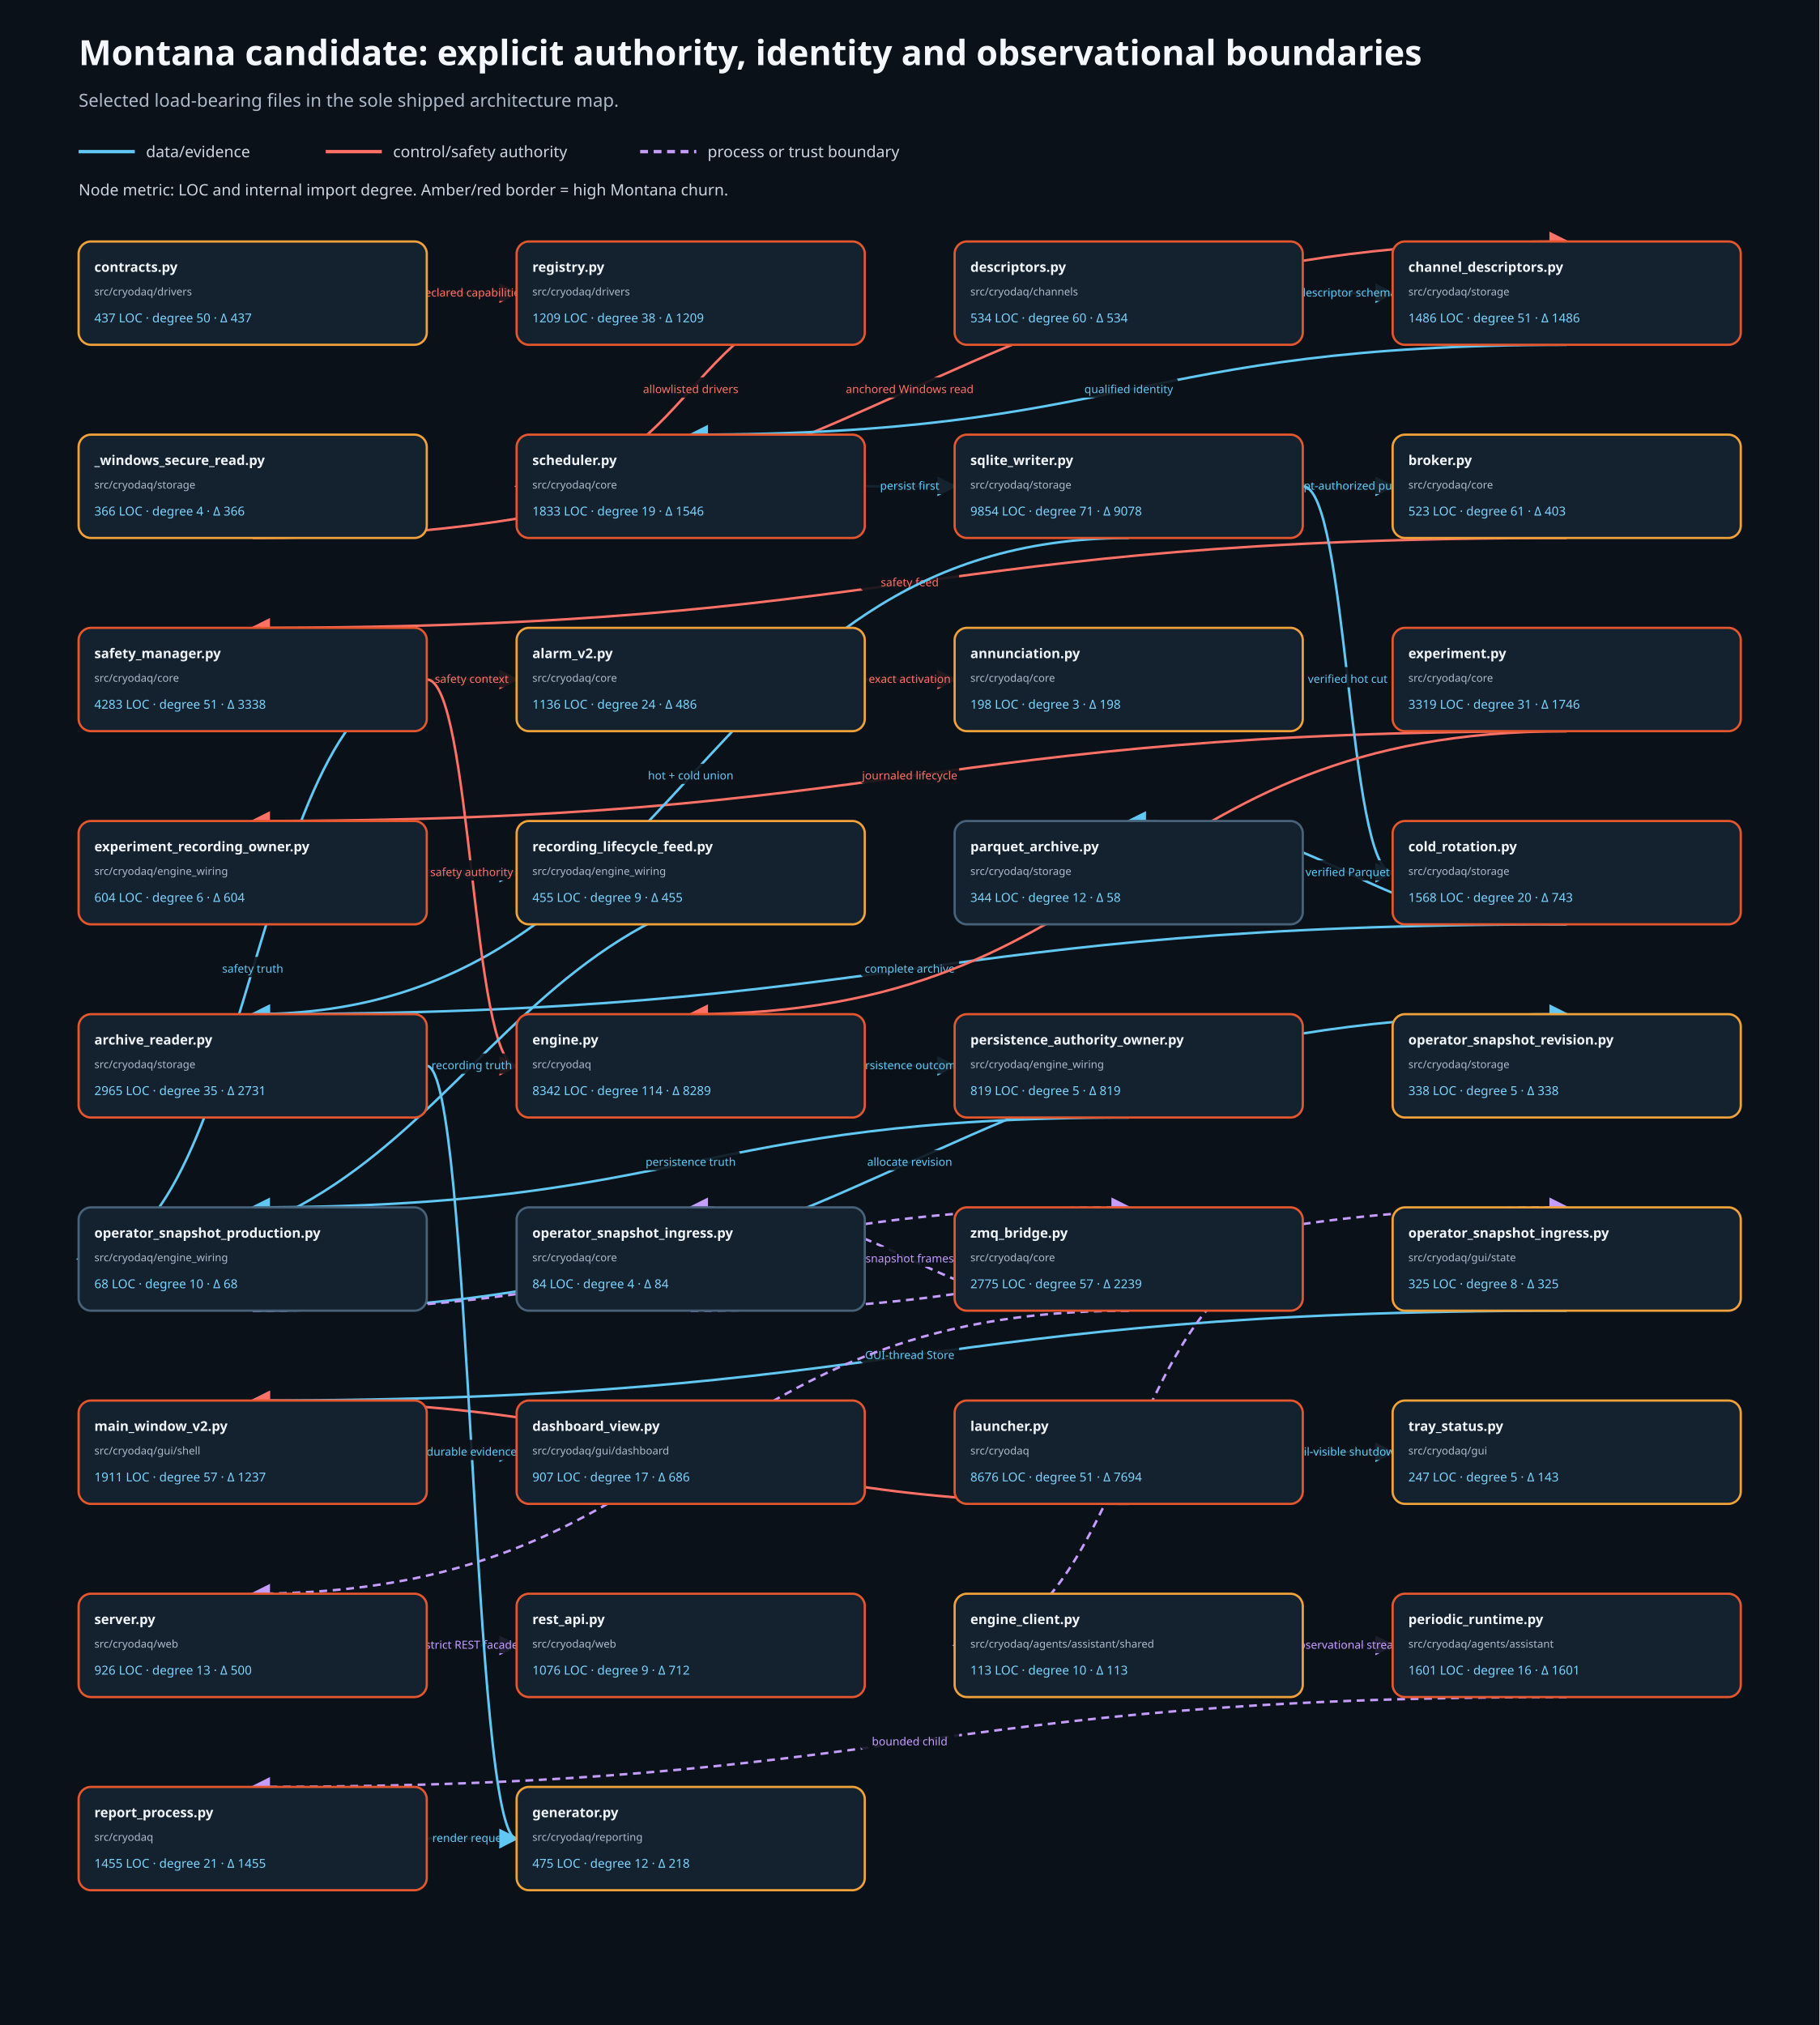
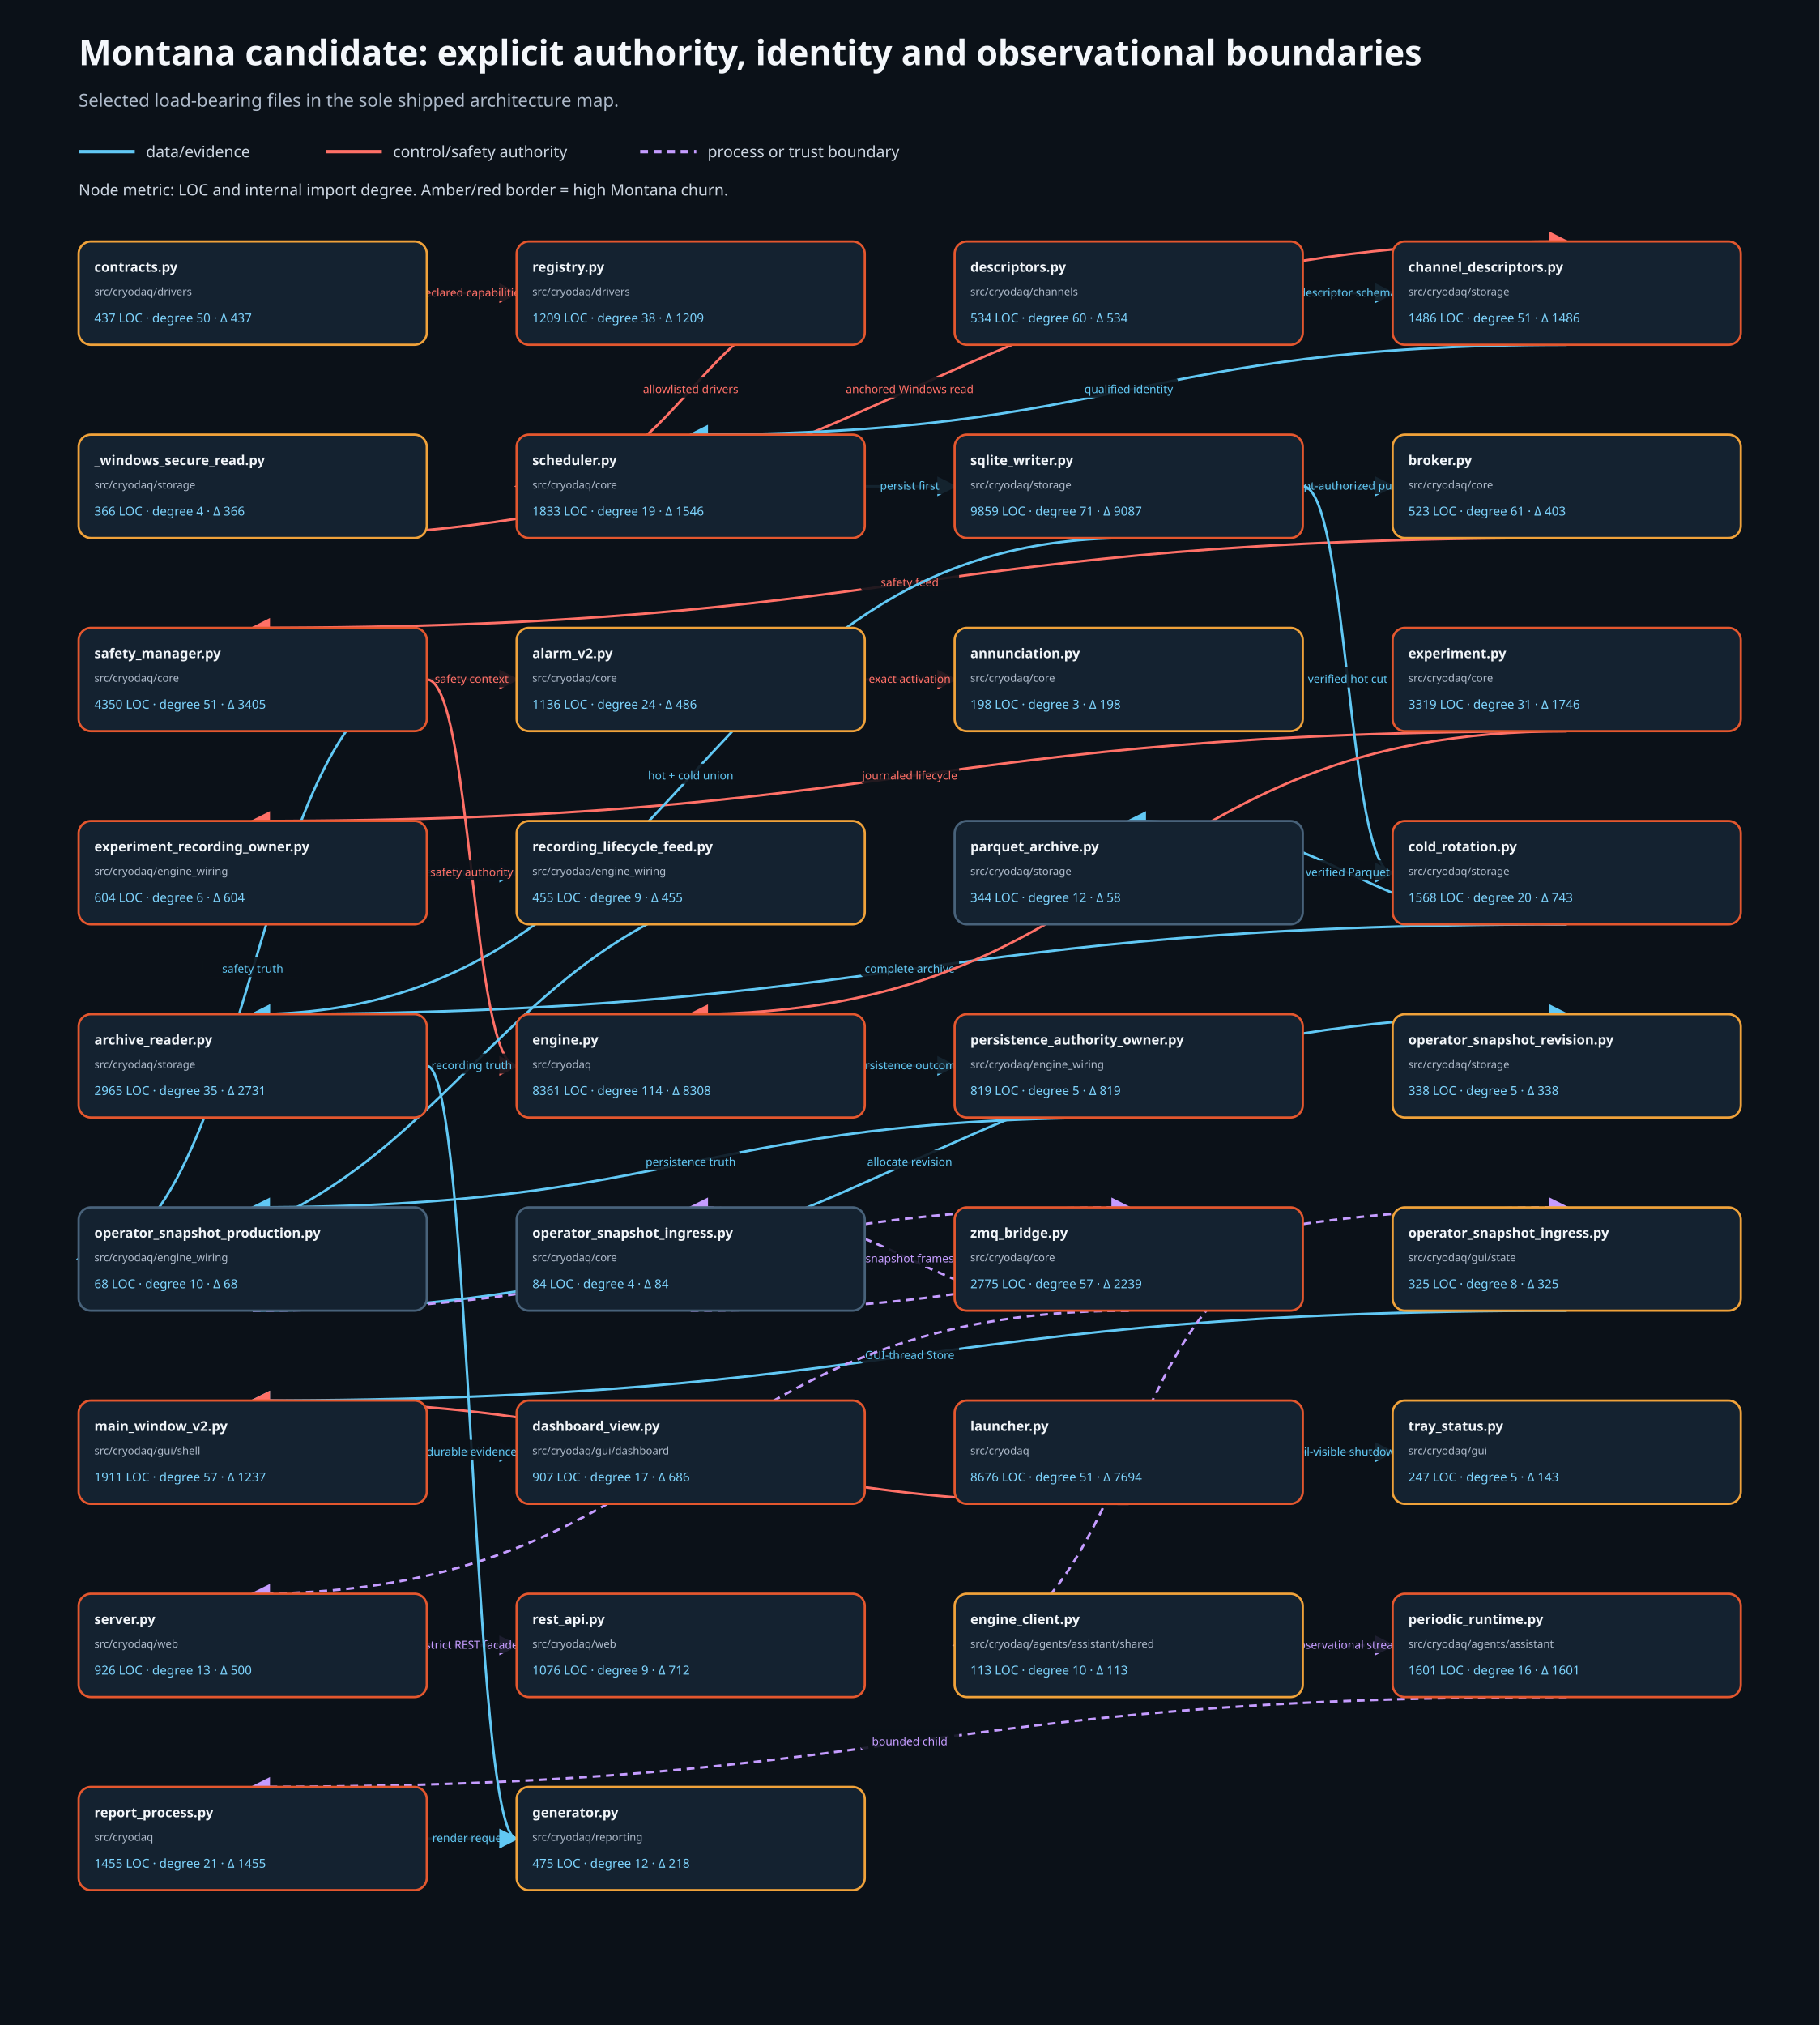
<svg xmlns="http://www.w3.org/2000/svg" role="img" aria-labelledby="title desc" viewBox="0 0 1620 1803" width="1620" height="1803">
  <defs>
    <marker id="dataArrow" markerWidth="8" markerHeight="8" refX="7" refY="4" orient="auto">
      <path d="M0,0 L8,4 L0,8 Z" fill="#61c8f4" />
    </marker>
    <marker id="controlArrow" markerWidth="8" markerHeight="8" refX="7" refY="4" orient="auto">
      <path d="M0,0 L8,4 L0,8 Z" fill="#ff7067" />
    </marker>
    <marker id="boundaryArrow" markerWidth="8" markerHeight="8" refX="7" refY="4" orient="auto">
      <path d="M0,0 L8,4 L0,8 Z" fill="#c59cff" />
    </marker>
  </defs>
  <rect width="100%" height="100%" fill="#0b1118" />
  <text x="70" y="58" fill="#f4f7fb" font-family="Segoe UI, sans-serif" font-size="31" font-weight="700">Montana candidate: explicit authority, identity and observational boundaries</text>
  <text x="70" y="95" fill="#aebaca" font-family="Segoe UI, sans-serif" font-size="16">Selected load-bearing files in the sole shipped architecture map.</text>
  <g aria-label="Legend" font-family="Segoe UI, sans-serif" font-size="14">
    <line x1="70" y1="135" x2="120" y2="135" stroke="#61c8f4" stroke-width="3" />
    <text x="130" y="140" fill="#cbd5e1">data/evidence</text>
    <line x1="290" y1="135" x2="340" y2="135" stroke="#ff7067" stroke-width="3" />
    <text x="350" y="140" fill="#cbd5e1">control/safety authority</text>
    <line x1="570" y1="135" x2="620" y2="135" stroke="#c59cff" stroke-width="3" stroke-dasharray="7 5" />
    <text x="630" y="140" fill="#cbd5e1">process or trust boundary</text>
    <text x="70" y="174" fill="#cbd5e1">Node metric: LOC and internal import degree. Amber/red border = high Montana churn.</text>
  </g>
  <g class="architecture-edges" fill="none">
    <path d="M380,261.0 C420.0,261.0 420.0,261.0 460,261.0" stroke="#ff7067" stroke-width="2.2" marker-end="url(#controlArrow)" />
    <rect x="376.0" y="250.0" width="88" height="18" rx="4" fill="#0b1118" opacity=".9" />
    <text x="420.0" y="264.0" text-anchor="middle" fill="#ff7067" font-family="Segoe UI, sans-serif" font-size="10">declared capabilities</text>
    <path d="M770,261.0 C615.0,261.0 615.0,433.0 460,433.0" stroke="#ff7067" stroke-width="2.2" marker-end="url(#controlArrow)" />
    <rect x="571.0" y="336.0" width="88" height="18" rx="4" fill="#0b1118" opacity=".9" />
    <text x="615.0" y="350.0" text-anchor="middle" fill="#ff7067" font-family="Segoe UI, sans-serif" font-size="10">allowlisted drivers</text>
    <path d="M1160,261.0 C1200.0,261.0 1200.0,261.0 1240,261.0" stroke="#61c8f4" stroke-width="2.2" marker-end="url(#dataArrow)" />
    <rect x="1156.0" y="250.0" width="88" height="18" rx="4" fill="#0b1118" opacity=".9" />
    <text x="1200.0" y="264.0" text-anchor="middle" fill="#61c8f4" font-family="Segoe UI, sans-serif" font-size="10">descriptor schema</text>
    <path d="M225.0,479 C810.0,479 810.0,215 1395.0,215" stroke="#ff7067" stroke-width="2.2" marker-end="url(#controlArrow)" />
    <rect x="766.0" y="336.0" width="88" height="18" rx="4" fill="#0b1118" opacity=".9" />
    <text x="810.0" y="350.0" text-anchor="middle" fill="#ff7067" font-family="Segoe UI, sans-serif" font-size="10">anchored Windows read</text>
    <path d="M1395.0,307 C1005.0,307 1005.0,387 615.0,387" stroke="#61c8f4" stroke-width="2.2" marker-end="url(#dataArrow)" />
    <rect x="961.0" y="336.0" width="88" height="18" rx="4" fill="#0b1118" opacity=".9" />
    <text x="1005.0" y="350.0" text-anchor="middle" fill="#61c8f4" font-family="Segoe UI, sans-serif" font-size="10">qualified identity</text>
    <path d="M770,433.0 C810.0,433.0 810.0,433.0 850,433.0" stroke="#61c8f4" stroke-width="2.2" marker-end="url(#dataArrow)" />
    <rect x="766.0" y="422.0" width="88" height="18" rx="4" fill="#0b1118" opacity=".9" />
    <text x="810.0" y="436.0" text-anchor="middle" fill="#61c8f4" font-family="Segoe UI, sans-serif" font-size="10">persist first</text>
    <path d="M1160,433.0 C1200.0,433.0 1200.0,433.0 1240,433.0" stroke="#61c8f4" stroke-width="2.2" marker-end="url(#dataArrow)" />
    <rect x="1156.0" y="422.0" width="88" height="18" rx="4" fill="#0b1118" opacity=".9" />
    <text x="1200.0" y="436.0" text-anchor="middle" fill="#61c8f4" font-family="Segoe UI, sans-serif" font-size="10">receipt-authorized publish</text>
    <path d="M1395.0,479 C810.0,479 810.0,559 225.0,559" stroke="#ff7067" stroke-width="2.2" marker-end="url(#controlArrow)" />
    <rect x="766.0" y="508.0" width="88" height="18" rx="4" fill="#0b1118" opacity=".9" />
    <text x="810.0" y="522.0" text-anchor="middle" fill="#ff7067" font-family="Segoe UI, sans-serif" font-size="10">safety feed</text>
    <path d="M380,605.0 C420.0,605.0 420.0,605.0 460,605.0" stroke="#ff7067" stroke-width="2.2" marker-end="url(#controlArrow)" />
    <rect x="376.0" y="594.0" width="88" height="18" rx="4" fill="#0b1118" opacity=".9" />
    <text x="420.0" y="608.0" text-anchor="middle" fill="#ff7067" font-family="Segoe UI, sans-serif" font-size="10">safety context</text>
    <path d="M770,605.0 C810.0,605.0 810.0,605.0 850,605.0" stroke="#ff7067" stroke-width="2.2" marker-end="url(#controlArrow)" />
    <rect x="766.0" y="594.0" width="88" height="18" rx="4" fill="#0b1118" opacity=".9" />
    <text x="810.0" y="608.0" text-anchor="middle" fill="#ff7067" font-family="Segoe UI, sans-serif" font-size="10">exact activation</text>
    <path d="M1395.0,651 C810.0,651 810.0,731 225.0,731" stroke="#ff7067" stroke-width="2.2" marker-end="url(#controlArrow)" />
    <rect x="766.0" y="680.0" width="88" height="18" rx="4" fill="#0b1118" opacity=".9" />
    <text x="810.0" y="694.0" text-anchor="middle" fill="#ff7067" font-family="Segoe UI, sans-serif" font-size="10">journaled lifecycle</text>
    <path d="M380,777.0 C420.0,777.0 420.0,777.0 460,777.0" stroke="#61c8f4" stroke-width="2.2" marker-end="url(#dataArrow)" />
    <rect x="376.0" y="766.0" width="88" height="18" rx="4" fill="#0b1118" opacity=".9" />
    <text x="420.0" y="780.0" text-anchor="middle" fill="#61c8f4" font-family="Segoe UI, sans-serif" font-size="10">recording outcome</text>
    <path d="M1160,433.0 C1200.0,433.0 1200.0,777.0 1240,777.0" stroke="#61c8f4" stroke-width="2.2" marker-end="url(#dataArrow)" />
    <rect x="1156.0" y="594.0" width="88" height="18" rx="4" fill="#0b1118" opacity=".9" />
    <text x="1200.0" y="608.0" text-anchor="middle" fill="#61c8f4" font-family="Segoe UI, sans-serif" font-size="10">verified hot cut</text>
    <path d="M1395.0,823 C1200.0,823 1200.0,731 1005.0,731" stroke="#61c8f4" stroke-width="2.2" marker-end="url(#dataArrow)" />
    <rect x="1156.0" y="766.0" width="88" height="18" rx="4" fill="#0b1118" opacity=".9" />
    <text x="1200.0" y="780.0" text-anchor="middle" fill="#61c8f4" font-family="Segoe UI, sans-serif" font-size="10">verified Parquet</text>
    <path d="M1395.0,823 C810.0,823 810.0,903 225.0,903" stroke="#61c8f4" stroke-width="2.2" marker-end="url(#dataArrow)" />
    <rect x="766.0" y="852.0" width="88" height="18" rx="4" fill="#0b1118" opacity=".9" />
    <text x="810.0" y="866.0" text-anchor="middle" fill="#61c8f4" font-family="Segoe UI, sans-serif" font-size="10">complete archive</text>
    <path d="M1005.0,479 C615.0,479 615.0,903 225.0,903" stroke="#61c8f4" stroke-width="2.2" marker-end="url(#dataArrow)" />
    <rect x="571.0" y="680.0" width="88" height="18" rx="4" fill="#0b1118" opacity=".9" />
    <text x="615.0" y="694.0" text-anchor="middle" fill="#61c8f4" font-family="Segoe UI, sans-serif" font-size="10">hot + cold union</text>
    <path d="M380,605.0 C420.0,605.0 420.0,949.0 460,949.0" stroke="#ff7067" stroke-width="2.2" marker-end="url(#controlArrow)" />
    <rect x="376.0" y="766.0" width="88" height="18" rx="4" fill="#0b1118" opacity=".9" />
    <text x="420.0" y="780.0" text-anchor="middle" fill="#ff7067" font-family="Segoe UI, sans-serif" font-size="10">safety authority</text>
    <path d="M1395.0,651 C1005.0,651 1005.0,903 615.0,903" stroke="#ff7067" stroke-width="2.2" marker-end="url(#controlArrow)" />
    <rect x="961.0" y="766.0" width="88" height="18" rx="4" fill="#0b1118" opacity=".9" />
    <text x="1005.0" y="780.0" text-anchor="middle" fill="#ff7067" font-family="Segoe UI, sans-serif" font-size="10">experiment commands</text>
    <path d="M770,949.0 C810.0,949.0 810.0,949.0 850,949.0" stroke="#61c8f4" stroke-width="2.2" marker-end="url(#dataArrow)" />
    <rect x="766.0" y="938.0" width="88" height="18" rx="4" fill="#0b1118" opacity=".9" />
    <text x="810.0" y="952.0" text-anchor="middle" fill="#61c8f4" font-family="Segoe UI, sans-serif" font-size="10">persistence outcomes</text>
    <path d="M770,777.0 C420.0,777.0 420.0,1121.0 70,1121.0" stroke="#61c8f4" stroke-width="2.2" marker-end="url(#dataArrow)" />
    <rect x="376.0" y="938.0" width="88" height="18" rx="4" fill="#0b1118" opacity=".9" />
    <text x="420.0" y="952.0" text-anchor="middle" fill="#61c8f4" font-family="Segoe UI, sans-serif" font-size="10">recording truth</text>
    <path d="M1005.0,995 C615.0,995 615.0,1075 225.0,1075" stroke="#61c8f4" stroke-width="2.2" marker-end="url(#dataArrow)" />
    <rect x="571.0" y="1024.0" width="88" height="18" rx="4" fill="#0b1118" opacity=".9" />
    <text x="615.0" y="1038.0" text-anchor="middle" fill="#61c8f4" font-family="Segoe UI, sans-serif" font-size="10">persistence truth</text>
    <path d="M380,605.0 C225.0,605.0 225.0,1121.0 70,1121.0" stroke="#61c8f4" stroke-width="2.2" marker-end="url(#dataArrow)" />
    <rect x="181.0" y="852.0" width="88" height="18" rx="4" fill="#0b1118" opacity=".9" />
    <text x="225.0" y="866.0" text-anchor="middle" fill="#61c8f4" font-family="Segoe UI, sans-serif" font-size="10">safety truth</text>
    <path d="M225.0,1167 C810.0,1167 810.0,903 1395.0,903" stroke="#61c8f4" stroke-width="2.2" marker-end="url(#dataArrow)" />
    <rect x="766.0" y="1024.0" width="88" height="18" rx="4" fill="#0b1118" opacity=".9" />
    <text x="810.0" y="1038.0" text-anchor="middle" fill="#61c8f4" font-family="Segoe UI, sans-serif" font-size="10">allocate revision</text>
    <path d="M225.0,1167 C615.0,1167 615.0,1075 1005.0,1075" stroke="#c59cff" stroke-width="2.2" marker-end="url(#boundaryArrow)" stroke-dasharray="7 5" />
    <rect x="571.0" y="1110.0" width="88" height="18" rx="4" fill="#0b1118" opacity=".9" />
    <text x="615.0" y="1124.0" text-anchor="middle" fill="#c59cff" font-family="Segoe UI, sans-serif" font-size="10">revisioned PUB</text>
    <path d="M1005.0,1167 C810.0,1167 810.0,1075 615.0,1075" stroke="#c59cff" stroke-width="2.2" marker-end="url(#boundaryArrow)" stroke-dasharray="7 5" />
    <rect x="766.0" y="1110.0" width="88" height="18" rx="4" fill="#0b1118" opacity=".9" />
    <text x="810.0" y="1124.0" text-anchor="middle" fill="#c59cff" font-family="Segoe UI, sans-serif" font-size="10">snapshot frames</text>
    <path d="M615.0,1167 C1005.0,1167 1005.0,1075 1395.0,1075" stroke="#c59cff" stroke-width="2.2" marker-end="url(#boundaryArrow)" stroke-dasharray="7 5" />
    <rect x="961.0" y="1110.0" width="88" height="18" rx="4" fill="#0b1118" opacity=".9" />
    <text x="1005.0" y="1124.0" text-anchor="middle" fill="#c59cff" font-family="Segoe UI, sans-serif" font-size="10">bounded queue</text>
    <path d="M1395.0,1167 C810.0,1167 810.0,1247 225.0,1247" stroke="#61c8f4" stroke-width="2.2" marker-end="url(#dataArrow)" />
    <rect x="766.0" y="1196.0" width="88" height="18" rx="4" fill="#0b1118" opacity=".9" />
    <text x="810.0" y="1210.0" text-anchor="middle" fill="#61c8f4" font-family="Segoe UI, sans-serif" font-size="10">GUI-thread Store</text>
    <path d="M380,1293.0 C420.0,1293.0 420.0,1293.0 460,1293.0" stroke="#61c8f4" stroke-width="2.2" marker-end="url(#dataArrow)" />
    <rect x="376.0" y="1282.0" width="88" height="18" rx="4" fill="#0b1118" opacity=".9" />
    <text x="420.0" y="1296.0" text-anchor="middle" fill="#61c8f4" font-family="Segoe UI, sans-serif" font-size="10">panoramic truth</text>
    <path d="M1005.0,1339 C615.0,1339 615.0,1247 225.0,1247" stroke="#ff7067" stroke-width="2.2" marker-end="url(#controlArrow)" />
    <rect x="571.0" y="1282.0" width="88" height="18" rx="4" fill="#0b1118" opacity=".9" />
    <text x="615.0" y="1296.0" text-anchor="middle" fill="#ff7067" font-family="Segoe UI, sans-serif" font-size="10">owns GUI lifecycle</text>
    <path d="M1160,1293.0 C1200.0,1293.0 1200.0,1293.0 1240,1293.0" stroke="#61c8f4" stroke-width="2.2" marker-end="url(#dataArrow)" />
    <rect x="1156.0" y="1282.0" width="88" height="18" rx="4" fill="#0b1118" opacity=".9" />
    <text x="1200.0" y="1296.0" text-anchor="middle" fill="#61c8f4" font-family="Segoe UI, sans-serif" font-size="10">fail-visible shutdown</text>
    <path d="M1005.0,1167 C615.0,1167 615.0,1419 225.0,1419" stroke="#c59cff" stroke-width="2.2" marker-end="url(#boundaryArrow)" stroke-dasharray="7 5" />
    <rect x="571.0" y="1282.0" width="88" height="18" rx="4" fill="#0b1118" opacity=".9" />
    <text x="615.0" y="1296.0" text-anchor="middle" fill="#c59cff" font-family="Segoe UI, sans-serif" font-size="10">monitoring transport</text>
    <path d="M380,1465.0 C420.0,1465.0 420.0,1465.0 460,1465.0" stroke="#c59cff" stroke-width="2.2" marker-end="url(#boundaryArrow)" stroke-dasharray="7 5" />
    <rect x="376.0" y="1454.0" width="88" height="18" rx="4" fill="#0b1118" opacity=".9" />
    <text x="420.0" y="1468.0" text-anchor="middle" fill="#c59cff" font-family="Segoe UI, sans-serif" font-size="10">strict REST facade</text>
    <path d="M1160,1121.0 C1005.0,1121.0 1005.0,1465.0 850,1465.0" stroke="#c59cff" stroke-width="2.2" marker-end="url(#boundaryArrow)" stroke-dasharray="7 5" />
    <rect x="961.0" y="1282.0" width="88" height="18" rx="4" fill="#0b1118" opacity=".9" />
    <text x="1005.0" y="1296.0" text-anchor="middle" fill="#c59cff" font-family="Segoe UI, sans-serif" font-size="10">allowlisted query</text>
    <path d="M1160,1465.0 C1200.0,1465.0 1200.0,1465.0 1240,1465.0" stroke="#c59cff" stroke-width="2.2" marker-end="url(#boundaryArrow)" stroke-dasharray="7 5" />
    <rect x="1156.0" y="1454.0" width="88" height="18" rx="4" fill="#0b1118" opacity=".9" />
    <text x="1200.0" y="1468.0" text-anchor="middle" fill="#c59cff" font-family="Segoe UI, sans-serif" font-size="10">observational stream</text>
    <path d="M1395.0,1511 C810.0,1511 810.0,1591 225.0,1591" stroke="#c59cff" stroke-width="2.2" marker-end="url(#boundaryArrow)" stroke-dasharray="7 5" />
    <rect x="766.0" y="1540.0" width="88" height="18" rx="4" fill="#0b1118" opacity=".9" />
    <text x="810.0" y="1554.0" text-anchor="middle" fill="#c59cff" font-family="Segoe UI, sans-serif" font-size="10">bounded child</text>
    <path d="M380,1637.0 C420.0,1637.0 420.0,1637.0 460,1637.0" stroke="#61c8f4" stroke-width="2.2" marker-end="url(#dataArrow)" />
    <rect x="376.0" y="1626.0" width="88" height="18" rx="4" fill="#0b1118" opacity=".9" />
    <text x="420.0" y="1640.0" text-anchor="middle" fill="#61c8f4" font-family="Segoe UI, sans-serif" font-size="10">render request</text>
    <path d="M380,949.0 C420.0,949.0 420.0,1637.0 460,1637.0" stroke="#61c8f4" stroke-width="2.2" marker-end="url(#dataArrow)" />
    <rect x="376.0" y="1282.0" width="88" height="18" rx="4" fill="#0b1118" opacity=".9" />
    <text x="420.0" y="1296.0" text-anchor="middle" fill="#61c8f4" font-family="Segoe UI, sans-serif" font-size="10">durable evidence</text>
  </g>
  <g class="important-files" font-family="Segoe UI, sans-serif">
    <g class="file-node" data-path="src/cryodaq/drivers/contracts.py" data-kind="blob" role="group" aria-label="src/cryodaq/drivers/contracts.py | 437 LOC | internal degree 50 | churn 437">
      <rect x="70" y="215" width="310" height="92" rx="11" fill="#142230" stroke="#f0a23a" stroke-width="2" />
      <text x="84" y="242" fill="#f1f5f9" font-size="12" font-weight="700">contracts.py</text>
      <text x="84" y="263" fill="#aebaca" font-size="9.5">src/cryodaq/drivers</text>
      <text x="84" y="287" fill="#7dd3fc" font-size="11">437 LOC · degree 50 · Δ 437</text>
    </g>
    <g class="file-node" data-path="src/cryodaq/drivers/registry.py" data-kind="blob" role="group" aria-label="src/cryodaq/drivers/registry.py | 1209 LOC | internal degree 38 | churn 1209">
      <rect x="460" y="215" width="310" height="92" rx="11" fill="#142230" stroke="#e4572e" stroke-width="2" />
      <text x="474" y="242" fill="#f1f5f9" font-size="12" font-weight="700">registry.py</text>
      <text x="474" y="263" fill="#aebaca" font-size="9.5">src/cryodaq/drivers</text>
      <text x="474" y="287" fill="#7dd3fc" font-size="11">1209 LOC · degree 38 · Δ 1209</text>
    </g>
    <g class="file-node" data-path="src/cryodaq/channels/descriptors.py" data-kind="blob" role="group" aria-label="src/cryodaq/channels/descriptors.py | 534 LOC | internal degree 60 | churn 534">
      <rect x="850" y="215" width="310" height="92" rx="11" fill="#142230" stroke="#e4572e" stroke-width="2" />
      <text x="864" y="242" fill="#f1f5f9" font-size="12" font-weight="700">descriptors.py</text>
      <text x="864" y="263" fill="#aebaca" font-size="9.5">src/cryodaq/channels</text>
      <text x="864" y="287" fill="#7dd3fc" font-size="11">534 LOC · degree 60 · Δ 534</text>
    </g>
    <g class="file-node" data-path="src/cryodaq/storage/channel_descriptors.py" data-kind="blob" role="group" aria-label="src/cryodaq/storage/channel_descriptors.py | 1486 LOC | internal degree 51 | churn 1486">
      <rect x="1240" y="215" width="310" height="92" rx="11" fill="#142230" stroke="#e4572e" stroke-width="2" />
      <text x="1254" y="242" fill="#f1f5f9" font-size="12" font-weight="700">channel_descriptors.py</text>
      <text x="1254" y="263" fill="#aebaca" font-size="9.5">src/cryodaq/storage</text>
      <text x="1254" y="287" fill="#7dd3fc" font-size="11">1486 LOC · degree 51 · Δ 1486</text>
    </g>
    <g class="file-node" data-path="src/cryodaq/storage/_windows_secure_read.py" data-kind="blob" role="group" aria-label="src/cryodaq/storage/_windows_secure_read.py | 366 LOC | internal degree 4 | churn 366">
      <rect x="70" y="387" width="310" height="92" rx="11" fill="#142230" stroke="#f0a23a" stroke-width="2" />
      <text x="84" y="414" fill="#f1f5f9" font-size="12" font-weight="700">_windows_secure_read.py</text>
      <text x="84" y="435" fill="#aebaca" font-size="9.5">src/cryodaq/storage</text>
      <text x="84" y="459" fill="#7dd3fc" font-size="11">366 LOC · degree 4 · Δ 366</text>
    </g>
    <g class="file-node" data-path="src/cryodaq/core/scheduler.py" data-kind="blob" role="group" aria-label="src/cryodaq/core/scheduler.py | 1833 LOC | internal degree 19 | churn 1546">
      <rect x="460" y="387" width="310" height="92" rx="11" fill="#142230" stroke="#e4572e" stroke-width="2" />
      <text x="474" y="414" fill="#f1f5f9" font-size="12" font-weight="700">scheduler.py</text>
      <text x="474" y="435" fill="#aebaca" font-size="9.5">src/cryodaq/core</text>
      <text x="474" y="459" fill="#7dd3fc" font-size="11">1833 LOC · degree 19 · Δ 1546</text>
    </g>
-     <g class="file-node" data-path="src/cryodaq/storage/sqlite_writer.py" data-kind="blob" role="group" aria-label="src/cryodaq/storage/sqlite_writer.py | 9854 LOC | internal degree 71 | churn 9078">
+     <g class="file-node" data-path="src/cryodaq/storage/sqlite_writer.py" data-kind="blob" role="group" aria-label="src/cryodaq/storage/sqlite_writer.py | 9859 LOC | internal degree 71 | churn 9087">
      <rect x="850" y="387" width="310" height="92" rx="11" fill="#142230" stroke="#e4572e" stroke-width="2" />
      <text x="864" y="414" fill="#f1f5f9" font-size="12" font-weight="700">sqlite_writer.py</text>
      <text x="864" y="435" fill="#aebaca" font-size="9.5">src/cryodaq/storage</text>
-       <text x="864" y="459" fill="#7dd3fc" font-size="11">9854 LOC · degree 71 · Δ 9078</text>
+       <text x="864" y="459" fill="#7dd3fc" font-size="11">9859 LOC · degree 71 · Δ 9087</text>
    </g>
    <g class="file-node" data-path="src/cryodaq/core/broker.py" data-kind="blob" role="group" aria-label="src/cryodaq/core/broker.py | 523 LOC | internal degree 61 | churn 403">
      <rect x="1240" y="387" width="310" height="92" rx="11" fill="#142230" stroke="#f0a23a" stroke-width="2" />
      <text x="1254" y="414" fill="#f1f5f9" font-size="12" font-weight="700">broker.py</text>
      <text x="1254" y="435" fill="#aebaca" font-size="9.5">src/cryodaq/core</text>
      <text x="1254" y="459" fill="#7dd3fc" font-size="11">523 LOC · degree 61 · Δ 403</text>
    </g>
-     <g class="file-node" data-path="src/cryodaq/core/safety_manager.py" data-kind="blob" role="group" aria-label="src/cryodaq/core/safety_manager.py | 4283 LOC | internal degree 51 | churn 3338">
+     <g class="file-node" data-path="src/cryodaq/core/safety_manager.py" data-kind="blob" role="group" aria-label="src/cryodaq/core/safety_manager.py | 4350 LOC | internal degree 51 | churn 3405">
      <rect x="70" y="559" width="310" height="92" rx="11" fill="#142230" stroke="#e4572e" stroke-width="2" />
      <text x="84" y="586" fill="#f1f5f9" font-size="12" font-weight="700">safety_manager.py</text>
      <text x="84" y="607" fill="#aebaca" font-size="9.5">src/cryodaq/core</text>
-       <text x="84" y="631" fill="#7dd3fc" font-size="11">4283 LOC · degree 51 · Δ 3338</text>
+       <text x="84" y="631" fill="#7dd3fc" font-size="11">4350 LOC · degree 51 · Δ 3405</text>
    </g>
    <g class="file-node" data-path="src/cryodaq/core/alarm_v2.py" data-kind="blob" role="group" aria-label="src/cryodaq/core/alarm_v2.py | 1136 LOC | internal degree 24 | churn 486">
      <rect x="460" y="559" width="310" height="92" rx="11" fill="#142230" stroke="#f0a23a" stroke-width="2" />
      <text x="474" y="586" fill="#f1f5f9" font-size="12" font-weight="700">alarm_v2.py</text>
      <text x="474" y="607" fill="#aebaca" font-size="9.5">src/cryodaq/core</text>
      <text x="474" y="631" fill="#7dd3fc" font-size="11">1136 LOC · degree 24 · Δ 486</text>
    </g>
    <g class="file-node" data-path="src/cryodaq/core/annunciation.py" data-kind="blob" role="group" aria-label="src/cryodaq/core/annunciation.py | 198 LOC | internal degree 3 | churn 198">
      <rect x="850" y="559" width="310" height="92" rx="11" fill="#142230" stroke="#f0a23a" stroke-width="2" />
      <text x="864" y="586" fill="#f1f5f9" font-size="12" font-weight="700">annunciation.py</text>
      <text x="864" y="607" fill="#aebaca" font-size="9.5">src/cryodaq/core</text>
      <text x="864" y="631" fill="#7dd3fc" font-size="11">198 LOC · degree 3 · Δ 198</text>
    </g>
    <g class="file-node" data-path="src/cryodaq/core/experiment.py" data-kind="blob" role="group" aria-label="src/cryodaq/core/experiment.py | 3319 LOC | internal degree 31 | churn 1746">
      <rect x="1240" y="559" width="310" height="92" rx="11" fill="#142230" stroke="#e4572e" stroke-width="2" />
      <text x="1254" y="586" fill="#f1f5f9" font-size="12" font-weight="700">experiment.py</text>
      <text x="1254" y="607" fill="#aebaca" font-size="9.5">src/cryodaq/core</text>
      <text x="1254" y="631" fill="#7dd3fc" font-size="11">3319 LOC · degree 31 · Δ 1746</text>
    </g>
    <g class="file-node" data-path="src/cryodaq/engine_wiring/experiment_recording_owner.py" data-kind="blob" role="group" aria-label="src/cryodaq/engine_wiring/experiment_recording_owner.py | 604 LOC | internal degree 6 | churn 604">
      <rect x="70" y="731" width="310" height="92" rx="11" fill="#142230" stroke="#e4572e" stroke-width="2" />
      <text x="84" y="758" fill="#f1f5f9" font-size="12" font-weight="700">experiment_recording_owner.py</text>
      <text x="84" y="779" fill="#aebaca" font-size="9.5">src/cryodaq/engine_wiring</text>
      <text x="84" y="803" fill="#7dd3fc" font-size="11">604 LOC · degree 6 · Δ 604</text>
    </g>
    <g class="file-node" data-path="src/cryodaq/engine_wiring/recording_lifecycle_feed.py" data-kind="blob" role="group" aria-label="src/cryodaq/engine_wiring/recording_lifecycle_feed.py | 455 LOC | internal degree 9 | churn 455">
      <rect x="460" y="731" width="310" height="92" rx="11" fill="#142230" stroke="#f0a23a" stroke-width="2" />
      <text x="474" y="758" fill="#f1f5f9" font-size="12" font-weight="700">recording_lifecycle_feed.py</text>
      <text x="474" y="779" fill="#aebaca" font-size="9.5">src/cryodaq/engine_wiring</text>
      <text x="474" y="803" fill="#7dd3fc" font-size="11">455 LOC · degree 9 · Δ 455</text>
    </g>
    <g class="file-node" data-path="src/cryodaq/storage/parquet_archive.py" data-kind="blob" role="group" aria-label="src/cryodaq/storage/parquet_archive.py | 344 LOC | internal degree 12 | churn 58">
      <rect x="850" y="731" width="310" height="92" rx="11" fill="#142230" stroke="#48627a" stroke-width="2" />
      <text x="864" y="758" fill="#f1f5f9" font-size="12" font-weight="700">parquet_archive.py</text>
      <text x="864" y="779" fill="#aebaca" font-size="9.5">src/cryodaq/storage</text>
      <text x="864" y="803" fill="#7dd3fc" font-size="11">344 LOC · degree 12 · Δ 58</text>
    </g>
    <g class="file-node" data-path="src/cryodaq/storage/cold_rotation.py" data-kind="blob" role="group" aria-label="src/cryodaq/storage/cold_rotation.py | 1568 LOC | internal degree 20 | churn 743">
      <rect x="1240" y="731" width="310" height="92" rx="11" fill="#142230" stroke="#e4572e" stroke-width="2" />
      <text x="1254" y="758" fill="#f1f5f9" font-size="12" font-weight="700">cold_rotation.py</text>
      <text x="1254" y="779" fill="#aebaca" font-size="9.5">src/cryodaq/storage</text>
      <text x="1254" y="803" fill="#7dd3fc" font-size="11">1568 LOC · degree 20 · Δ 743</text>
    </g>
    <g class="file-node" data-path="src/cryodaq/storage/archive_reader.py" data-kind="blob" role="group" aria-label="src/cryodaq/storage/archive_reader.py | 2965 LOC | internal degree 35 | churn 2731">
      <rect x="70" y="903" width="310" height="92" rx="11" fill="#142230" stroke="#e4572e" stroke-width="2" />
      <text x="84" y="930" fill="#f1f5f9" font-size="12" font-weight="700">archive_reader.py</text>
      <text x="84" y="951" fill="#aebaca" font-size="9.5">src/cryodaq/storage</text>
      <text x="84" y="975" fill="#7dd3fc" font-size="11">2965 LOC · degree 35 · Δ 2731</text>
    </g>
-     <g class="file-node" data-path="src/cryodaq/engine.py" data-kind="blob" role="group" aria-label="src/cryodaq/engine.py | 8342 LOC | internal degree 114 | churn 8289">
+     <g class="file-node" data-path="src/cryodaq/engine.py" data-kind="blob" role="group" aria-label="src/cryodaq/engine.py | 8361 LOC | internal degree 114 | churn 8308">
      <rect x="460" y="903" width="310" height="92" rx="11" fill="#142230" stroke="#e4572e" stroke-width="2" />
      <text x="474" y="930" fill="#f1f5f9" font-size="12" font-weight="700">engine.py</text>
      <text x="474" y="951" fill="#aebaca" font-size="9.5">src/cryodaq</text>
-       <text x="474" y="975" fill="#7dd3fc" font-size="11">8342 LOC · degree 114 · Δ 8289</text>
+       <text x="474" y="975" fill="#7dd3fc" font-size="11">8361 LOC · degree 114 · Δ 8308</text>
    </g>
    <g class="file-node" data-path="src/cryodaq/engine_wiring/persistence_authority_owner.py" data-kind="blob" role="group" aria-label="src/cryodaq/engine_wiring/persistence_authority_owner.py | 819 LOC | internal degree 5 | churn 819">
      <rect x="850" y="903" width="310" height="92" rx="11" fill="#142230" stroke="#e4572e" stroke-width="2" />
      <text x="864" y="930" fill="#f1f5f9" font-size="12" font-weight="700">persistence_authority_owner.py</text>
      <text x="864" y="951" fill="#aebaca" font-size="9.5">src/cryodaq/engine_wiring</text>
      <text x="864" y="975" fill="#7dd3fc" font-size="11">819 LOC · degree 5 · Δ 819</text>
    </g>
    <g class="file-node" data-path="src/cryodaq/storage/operator_snapshot_revision.py" data-kind="blob" role="group" aria-label="src/cryodaq/storage/operator_snapshot_revision.py | 338 LOC | internal degree 5 | churn 338">
      <rect x="1240" y="903" width="310" height="92" rx="11" fill="#142230" stroke="#f0a23a" stroke-width="2" />
      <text x="1254" y="930" fill="#f1f5f9" font-size="12" font-weight="700">operator_snapshot_revision.py</text>
      <text x="1254" y="951" fill="#aebaca" font-size="9.5">src/cryodaq/storage</text>
      <text x="1254" y="975" fill="#7dd3fc" font-size="11">338 LOC · degree 5 · Δ 338</text>
    </g>
    <g class="file-node" data-path="src/cryodaq/engine_wiring/operator_snapshot_production.py" data-kind="blob" role="group" aria-label="src/cryodaq/engine_wiring/operator_snapshot_production.py | 68 LOC | internal degree 10 | churn 68">
      <rect x="70" y="1075" width="310" height="92" rx="11" fill="#142230" stroke="#48627a" stroke-width="2" />
      <text x="84" y="1102" fill="#f1f5f9" font-size="12" font-weight="700">operator_snapshot_production.py</text>
      <text x="84" y="1123" fill="#aebaca" font-size="9.5">src/cryodaq/engine_wiring</text>
      <text x="84" y="1147" fill="#7dd3fc" font-size="11">68 LOC · degree 10 · Δ 68</text>
    </g>
    <g class="file-node" data-path="src/cryodaq/core/operator_snapshot_ingress.py" data-kind="blob" role="group" aria-label="src/cryodaq/core/operator_snapshot_ingress.py | 84 LOC | internal degree 4 | churn 84">
      <rect x="460" y="1075" width="310" height="92" rx="11" fill="#142230" stroke="#48627a" stroke-width="2" />
      <text x="474" y="1102" fill="#f1f5f9" font-size="12" font-weight="700">operator_snapshot_ingress.py</text>
      <text x="474" y="1123" fill="#aebaca" font-size="9.5">src/cryodaq/core</text>
      <text x="474" y="1147" fill="#7dd3fc" font-size="11">84 LOC · degree 4 · Δ 84</text>
    </g>
    <g class="file-node" data-path="src/cryodaq/core/zmq_bridge.py" data-kind="blob" role="group" aria-label="src/cryodaq/core/zmq_bridge.py | 2775 LOC | internal degree 57 | churn 2239">
      <rect x="850" y="1075" width="310" height="92" rx="11" fill="#142230" stroke="#e4572e" stroke-width="2" />
      <text x="864" y="1102" fill="#f1f5f9" font-size="12" font-weight="700">zmq_bridge.py</text>
      <text x="864" y="1123" fill="#aebaca" font-size="9.5">src/cryodaq/core</text>
      <text x="864" y="1147" fill="#7dd3fc" font-size="11">2775 LOC · degree 57 · Δ 2239</text>
    </g>
    <g class="file-node" data-path="src/cryodaq/gui/state/operator_snapshot_ingress.py" data-kind="blob" role="group" aria-label="src/cryodaq/gui/state/operator_snapshot_ingress.py | 325 LOC | internal degree 8 | churn 325">
      <rect x="1240" y="1075" width="310" height="92" rx="11" fill="#142230" stroke="#f0a23a" stroke-width="2" />
      <text x="1254" y="1102" fill="#f1f5f9" font-size="12" font-weight="700">operator_snapshot_ingress.py</text>
      <text x="1254" y="1123" fill="#aebaca" font-size="9.5">src/cryodaq/gui/state</text>
      <text x="1254" y="1147" fill="#7dd3fc" font-size="11">325 LOC · degree 8 · Δ 325</text>
    </g>
    <g class="file-node" data-path="src/cryodaq/gui/shell/main_window_v2.py" data-kind="blob" role="group" aria-label="src/cryodaq/gui/shell/main_window_v2.py | 1911 LOC | internal degree 57 | churn 1237">
      <rect x="70" y="1247" width="310" height="92" rx="11" fill="#142230" stroke="#e4572e" stroke-width="2" />
      <text x="84" y="1274" fill="#f1f5f9" font-size="12" font-weight="700">main_window_v2.py</text>
      <text x="84" y="1295" fill="#aebaca" font-size="9.5">src/cryodaq/gui/shell</text>
      <text x="84" y="1319" fill="#7dd3fc" font-size="11">1911 LOC · degree 57 · Δ 1237</text>
    </g>
    <g class="file-node" data-path="src/cryodaq/gui/dashboard/dashboard_view.py" data-kind="blob" role="group" aria-label="src/cryodaq/gui/dashboard/dashboard_view.py | 907 LOC | internal degree 17 | churn 686">
      <rect x="460" y="1247" width="310" height="92" rx="11" fill="#142230" stroke="#e4572e" stroke-width="2" />
      <text x="474" y="1274" fill="#f1f5f9" font-size="12" font-weight="700">dashboard_view.py</text>
      <text x="474" y="1295" fill="#aebaca" font-size="9.5">src/cryodaq/gui/dashboard</text>
      <text x="474" y="1319" fill="#7dd3fc" font-size="11">907 LOC · degree 17 · Δ 686</text>
    </g>
    <g class="file-node" data-path="src/cryodaq/launcher.py" data-kind="blob" role="group" aria-label="src/cryodaq/launcher.py | 8676 LOC | internal degree 51 | churn 7694">
      <rect x="850" y="1247" width="310" height="92" rx="11" fill="#142230" stroke="#e4572e" stroke-width="2" />
      <text x="864" y="1274" fill="#f1f5f9" font-size="12" font-weight="700">launcher.py</text>
      <text x="864" y="1295" fill="#aebaca" font-size="9.5">src/cryodaq</text>
      <text x="864" y="1319" fill="#7dd3fc" font-size="11">8676 LOC · degree 51 · Δ 7694</text>
    </g>
    <g class="file-node" data-path="src/cryodaq/gui/tray_status.py" data-kind="blob" role="group" aria-label="src/cryodaq/gui/tray_status.py | 247 LOC | internal degree 5 | churn 143">
      <rect x="1240" y="1247" width="310" height="92" rx="11" fill="#142230" stroke="#f0a23a" stroke-width="2" />
      <text x="1254" y="1274" fill="#f1f5f9" font-size="12" font-weight="700">tray_status.py</text>
      <text x="1254" y="1295" fill="#aebaca" font-size="9.5">src/cryodaq/gui</text>
      <text x="1254" y="1319" fill="#7dd3fc" font-size="11">247 LOC · degree 5 · Δ 143</text>
    </g>
    <g class="file-node" data-path="src/cryodaq/web/server.py" data-kind="blob" role="group" aria-label="src/cryodaq/web/server.py | 926 LOC | internal degree 13 | churn 500">
      <rect x="70" y="1419" width="310" height="92" rx="11" fill="#142230" stroke="#e4572e" stroke-width="2" />
      <text x="84" y="1446" fill="#f1f5f9" font-size="12" font-weight="700">server.py</text>
      <text x="84" y="1467" fill="#aebaca" font-size="9.5">src/cryodaq/web</text>
      <text x="84" y="1491" fill="#7dd3fc" font-size="11">926 LOC · degree 13 · Δ 500</text>
    </g>
    <g class="file-node" data-path="src/cryodaq/web/rest_api.py" data-kind="blob" role="group" aria-label="src/cryodaq/web/rest_api.py | 1076 LOC | internal degree 9 | churn 712">
      <rect x="460" y="1419" width="310" height="92" rx="11" fill="#142230" stroke="#e4572e" stroke-width="2" />
      <text x="474" y="1446" fill="#f1f5f9" font-size="12" font-weight="700">rest_api.py</text>
      <text x="474" y="1467" fill="#aebaca" font-size="9.5">src/cryodaq/web</text>
      <text x="474" y="1491" fill="#7dd3fc" font-size="11">1076 LOC · degree 9 · Δ 712</text>
    </g>
    <g class="file-node" data-path="src/cryodaq/agents/assistant/shared/engine_client.py" data-kind="blob" role="group" aria-label="src/cryodaq/agents/assistant/shared/engine_client.py | 113 LOC | internal degree 10 | churn 113">
      <rect x="850" y="1419" width="310" height="92" rx="11" fill="#142230" stroke="#f0a23a" stroke-width="2" />
      <text x="864" y="1446" fill="#f1f5f9" font-size="12" font-weight="700">engine_client.py</text>
      <text x="864" y="1467" fill="#aebaca" font-size="9.5">src/cryodaq/agents/assistant/shared</text>
      <text x="864" y="1491" fill="#7dd3fc" font-size="11">113 LOC · degree 10 · Δ 113</text>
    </g>
    <g class="file-node" data-path="src/cryodaq/agents/assistant/periodic_runtime.py" data-kind="blob" role="group" aria-label="src/cryodaq/agents/assistant/periodic_runtime.py | 1601 LOC | internal degree 16 | churn 1601">
      <rect x="1240" y="1419" width="310" height="92" rx="11" fill="#142230" stroke="#e4572e" stroke-width="2" />
      <text x="1254" y="1446" fill="#f1f5f9" font-size="12" font-weight="700">periodic_runtime.py</text>
      <text x="1254" y="1467" fill="#aebaca" font-size="9.5">src/cryodaq/agents/assistant</text>
      <text x="1254" y="1491" fill="#7dd3fc" font-size="11">1601 LOC · degree 16 · Δ 1601</text>
    </g>
    <g class="file-node" data-path="src/cryodaq/report_process.py" data-kind="blob" role="group" aria-label="src/cryodaq/report_process.py | 1455 LOC | internal degree 21 | churn 1455">
      <rect x="70" y="1591" width="310" height="92" rx="11" fill="#142230" stroke="#e4572e" stroke-width="2" />
      <text x="84" y="1618" fill="#f1f5f9" font-size="12" font-weight="700">report_process.py</text>
      <text x="84" y="1639" fill="#aebaca" font-size="9.5">src/cryodaq</text>
      <text x="84" y="1663" fill="#7dd3fc" font-size="11">1455 LOC · degree 21 · Δ 1455</text>
    </g>
    <g class="file-node" data-path="src/cryodaq/reporting/generator.py" data-kind="blob" role="group" aria-label="src/cryodaq/reporting/generator.py | 475 LOC | internal degree 12 | churn 218">
      <rect x="460" y="1591" width="310" height="92" rx="11" fill="#142230" stroke="#f0a23a" stroke-width="2" />
      <text x="474" y="1618" fill="#f1f5f9" font-size="12" font-weight="700">generator.py</text>
      <text x="474" y="1639" fill="#aebaca" font-size="9.5">src/cryodaq/reporting</text>
      <text x="474" y="1663" fill="#7dd3fc" font-size="11">475 LOC · degree 12 · Δ 218</text>
    </g>
  </g>
</svg>
